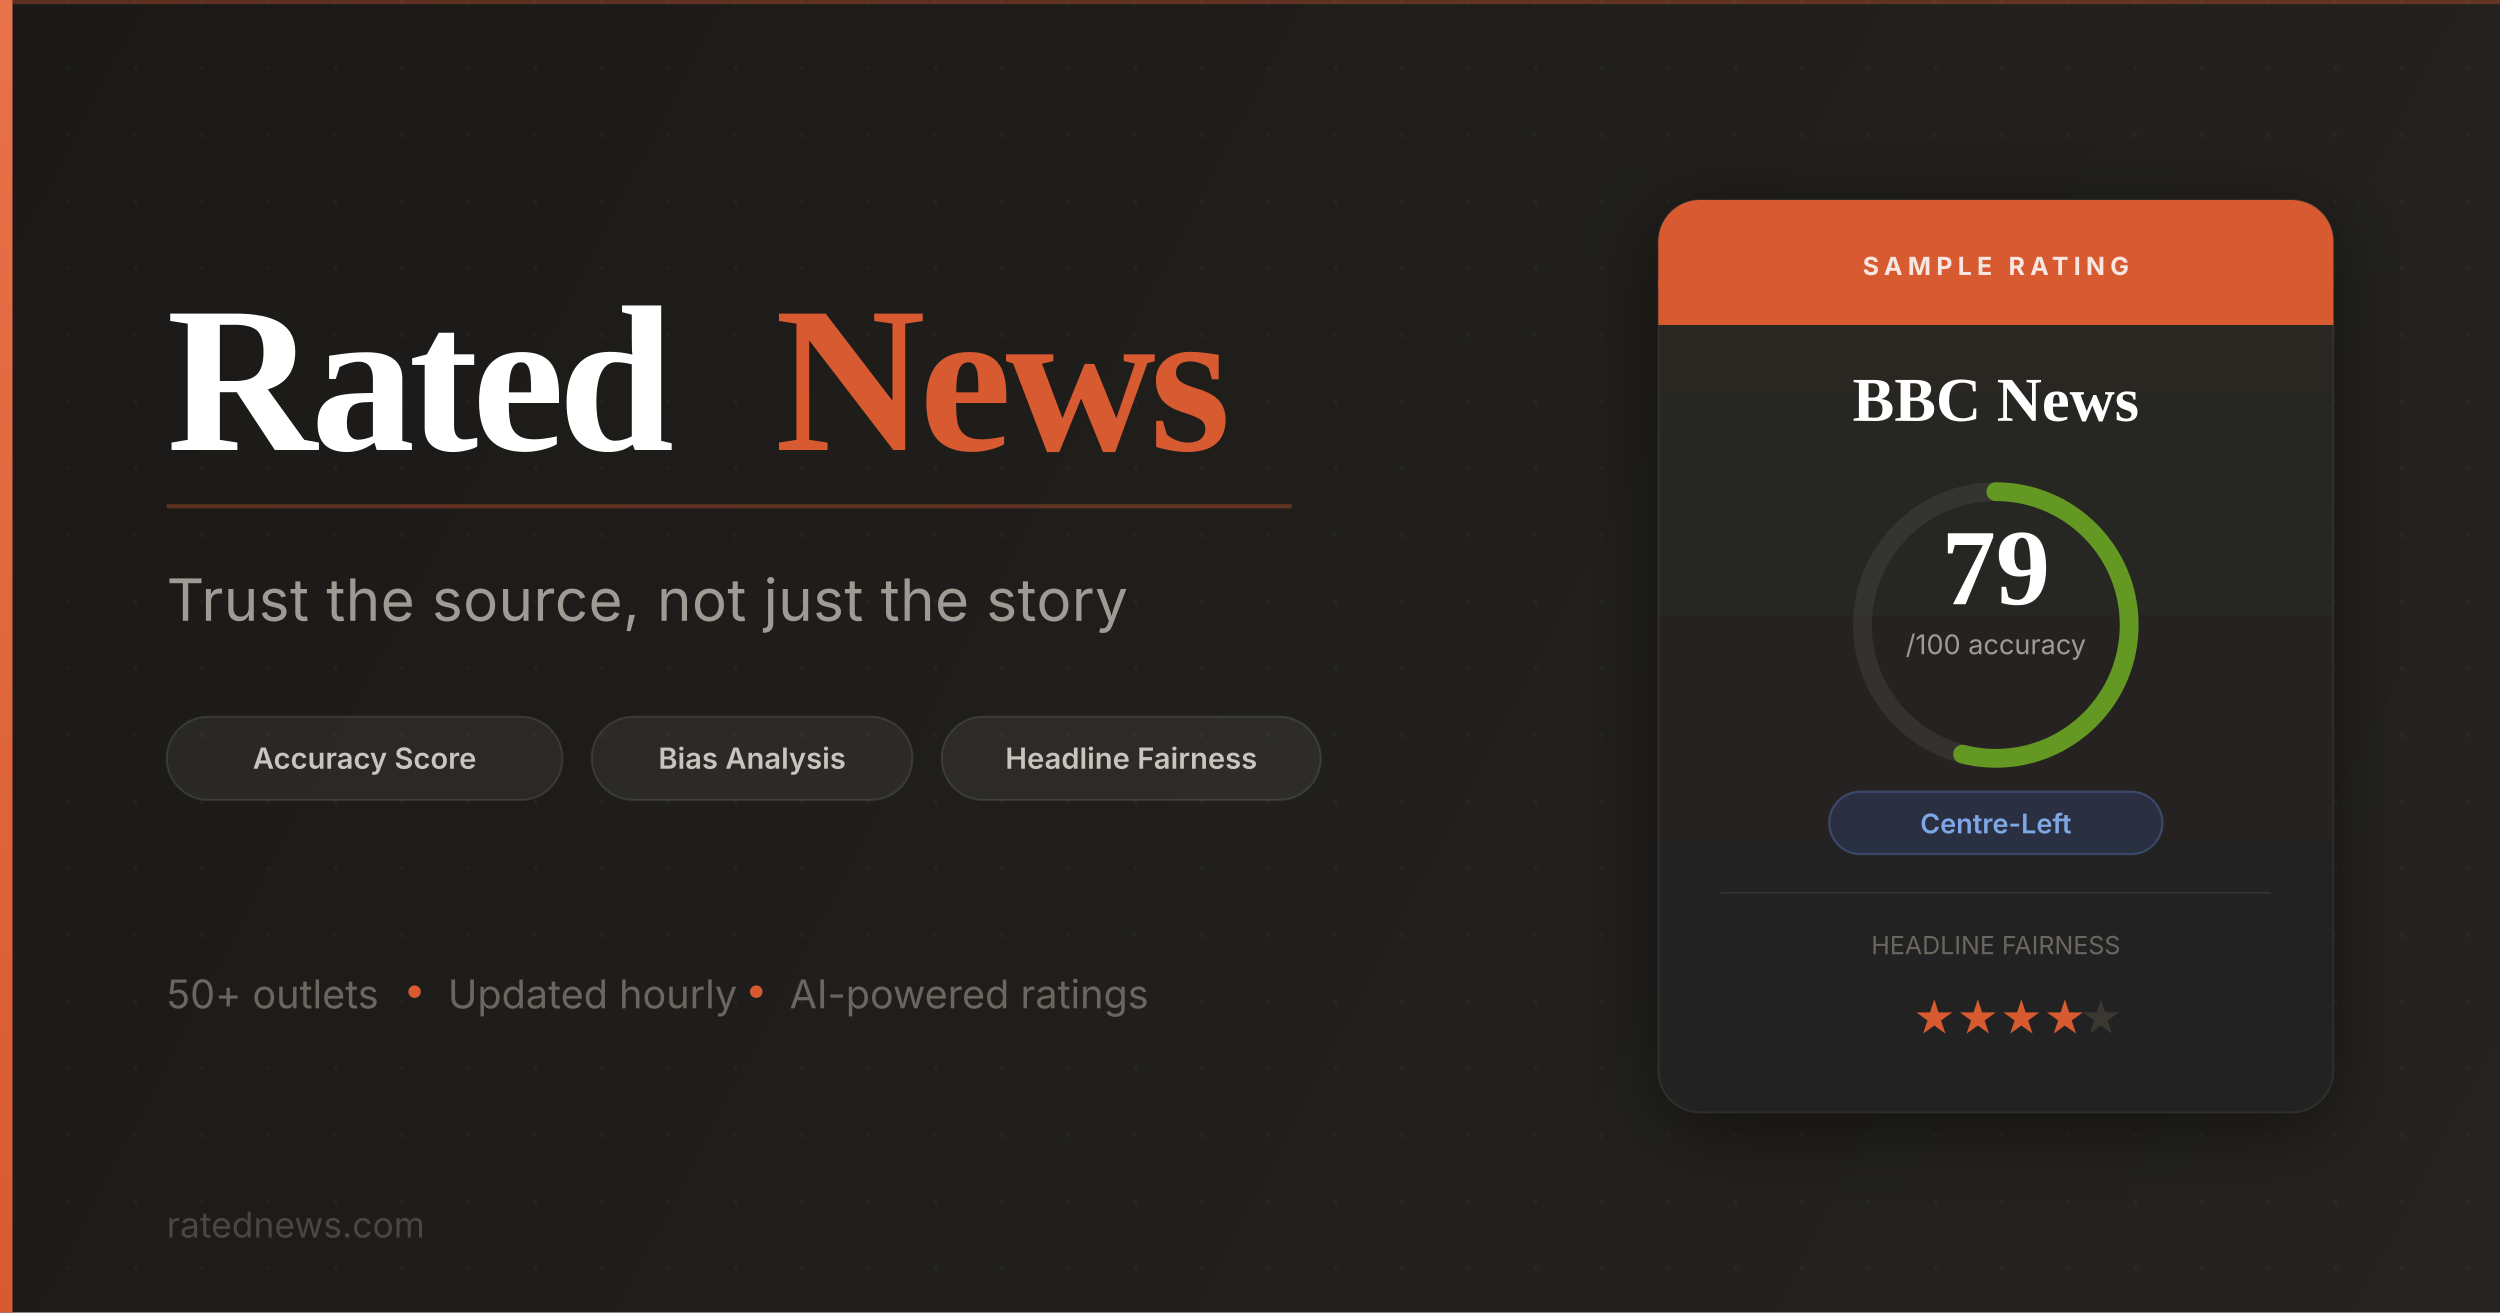
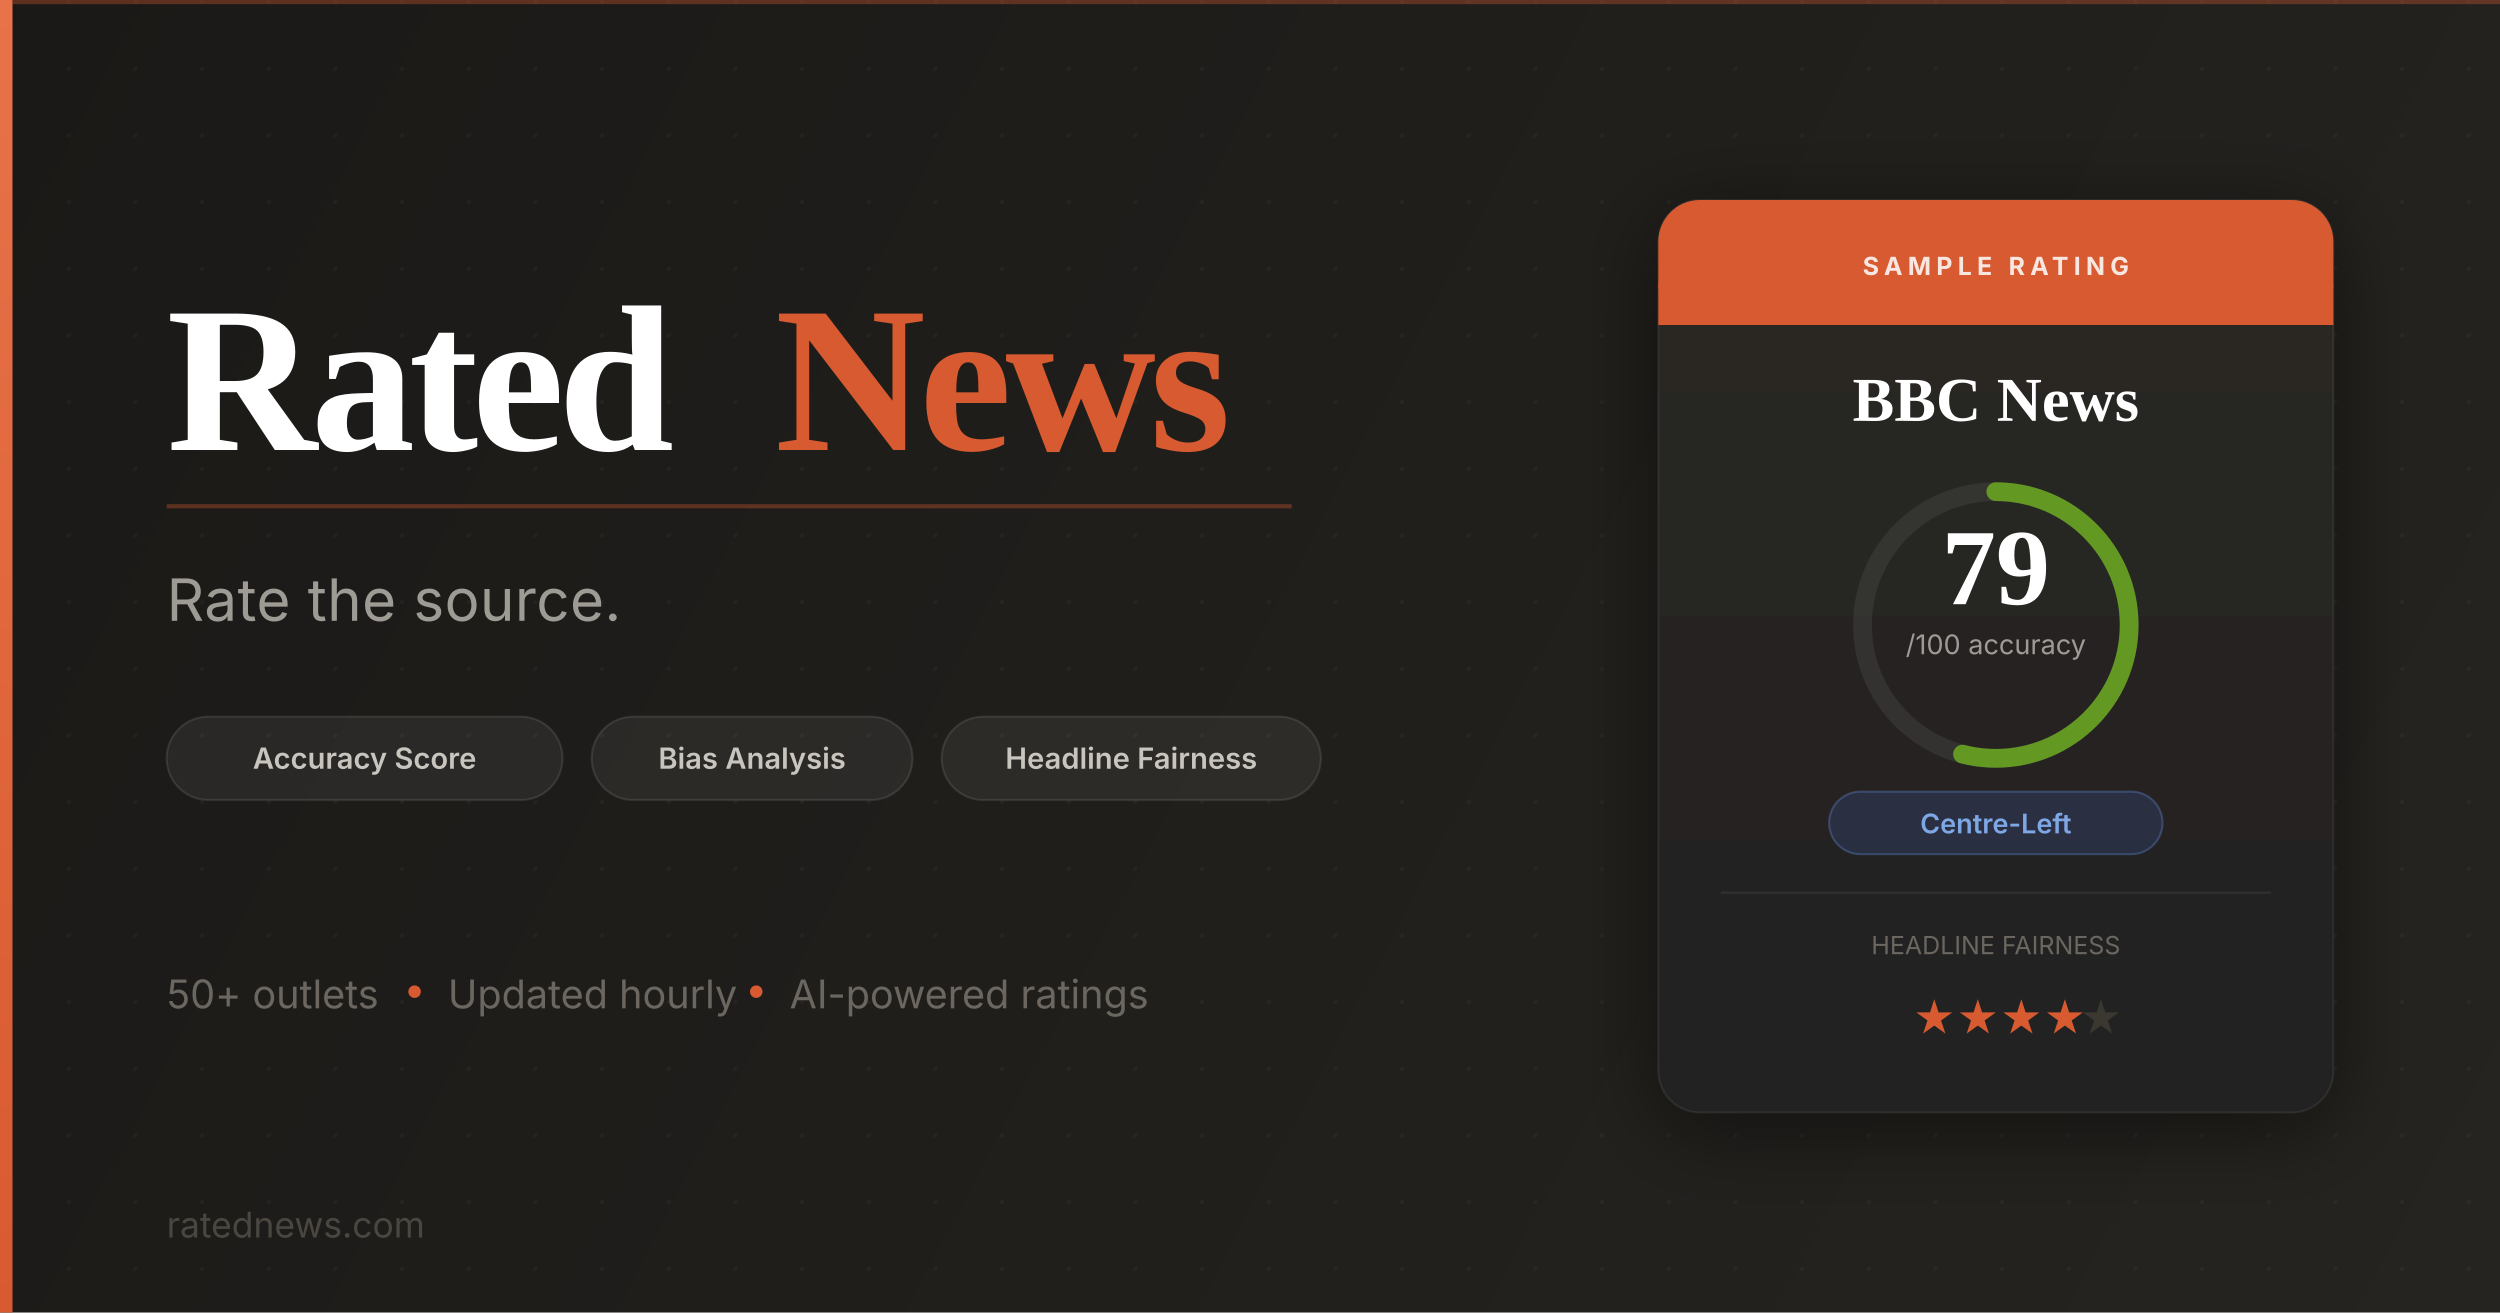
<svg xmlns="http://www.w3.org/2000/svg" width="1200" height="630" viewBox="0 0 1200 630">
  <defs>
    <linearGradient id="bgGrad" x1="0" y1="0" x2="1200" y2="630" gradientUnits="userSpaceOnUse">
      <stop offset="0%" stop-color="#1A1917" />
      <stop offset="100%" stop-color="#262420" />
    </linearGradient>
    <linearGradient id="cardGrad" x1="0" y1="0" x2="0" y2="430" gradientUnits="userSpaceOnUse">
      <stop offset="0%" stop-color="#2C2A27" />
      <stop offset="100%" stop-color="#242220" />
    </linearGradient>
    <linearGradient id="barFill" x1="0" y1="0" x2="6" y2="630" gradientUnits="userSpaceOnUse">
      <stop offset="0%" stop-color="#E8724A" />
      <stop offset="100%" stop-color="#D85A30" />
    </linearGradient>
    <filter id="cardShadow">
      <feDropShadow dx="0" dy="8" stdDeviation="20" flood-color="#000000" flood-opacity="0.5" />
    </filter>
  </defs>
  <rect width="1200" height="630" fill="url(#bgGrad)" />
  <pattern id="dots" x="0" y="0" width="32" height="32" patternUnits="userSpaceOnUse">
    <circle cx="1" cy="1" r="1" fill="#FFFFFF" fill-opacity="0.035" />
  </pattern>
  <rect width="1200" height="630" fill="url(#dots)" />
  <rect x="0" y="0" width="6" height="630" fill="url(#barFill)" />
  <rect x="6" y="0" width="1194" height="2" fill="#D85A30" fill-opacity="0.35" />
  <text x="80" y="216" font-family="Georgia, 'Times New Roman', serif" font-size="100" font-weight="700" fill="#FFFFFF" letter-spacing="-3">Rated</text>
  <text x="372" y="216" font-family="Georgia, 'Times New Roman', serif" font-size="100" font-weight="700" fill="#D85A30" letter-spacing="-3">News</text>
  <rect x="80" y="242" width="540" height="2" fill="#D85A30" fill-opacity="0.35" />
-   <text x="80" y="298" font-family="-apple-system, BlinkMacSystemFont, 'Segoe UI', sans-serif" font-size="28" font-weight="400" fill="#9E9B95" letter-spacing="0.2">Trust the source, not just the story</text>
+   <text x="80" y="298" font-family="-apple-system, BlinkMacSystemFont, 'Segoe UI', sans-serif" font-size="28" font-weight="400" fill="#9E9B95" letter-spacing="0.2">Rate the source.</text>
  <rect x="80" y="344" width="190" height="40" rx="20" fill="#FFFFFF" fill-opacity="0.06" />
  <rect x="80" y="344" width="190" height="40" rx="20" stroke="#FFFFFF" stroke-opacity="0.1" stroke-width="1" fill="none" />
  <text x="175" y="369" font-family="-apple-system, BlinkMacSystemFont, 'Segoe UI', sans-serif" font-size="14" font-weight="600" fill="#C8C4BE" text-anchor="middle">Accuracy Score</text>
  <rect x="284" y="344" width="154" height="40" rx="20" fill="#FFFFFF" fill-opacity="0.06" />
  <rect x="284" y="344" width="154" height="40" rx="20" stroke="#FFFFFF" stroke-opacity="0.1" stroke-width="1" fill="none" />
  <text x="361" y="369" font-family="-apple-system, BlinkMacSystemFont, 'Segoe UI', sans-serif" font-size="14" font-weight="600" fill="#C8C4BE" text-anchor="middle">Bias Analysis</text>
  <rect x="452" y="344" width="182" height="40" rx="20" fill="#FFFFFF" fill-opacity="0.06" />
  <rect x="452" y="344" width="182" height="40" rx="20" stroke="#FFFFFF" stroke-opacity="0.1" stroke-width="1" fill="none" />
  <text x="543" y="369" font-family="-apple-system, BlinkMacSystemFont, 'Segoe UI', sans-serif" font-size="14" font-weight="600" fill="#C8C4BE" text-anchor="middle">Headline Fairness</text>
  <text x="80" y="484" font-family="-apple-system, BlinkMacSystemFont, 'Segoe UI', sans-serif" font-size="19" fill="#6B6760">50+ outlets</text>
  <circle cx="199" cy="476" r="3" fill="#D85A30" />
  <text x="215" y="484" font-family="-apple-system, BlinkMacSystemFont, 'Segoe UI', sans-serif" font-size="19" fill="#6B6760">Updated hourly</text>
  <circle cx="363" cy="476" r="3" fill="#D85A30" />
  <text x="379" y="484" font-family="-apple-system, BlinkMacSystemFont, 'Segoe UI', sans-serif" font-size="19" fill="#6B6760">AI-powered ratings</text>
  <text x="80" y="594" font-family="-apple-system, BlinkMacSystemFont, 'Segoe UI', sans-serif" font-size="17" fill="#4A4640">ratednews.com</text>
  <rect x="796" y="96" width="324" height="438" rx="20" fill="url(#cardGrad)" filter="url(#cardShadow)" />
  <rect x="796" y="96" width="324" height="438" rx="20" stroke="#FFFFFF" stroke-opacity="0.07" stroke-width="1" fill="none" />
  <rect x="796" y="96" width="324" height="60" rx="20" fill="#D85A30" />
  <rect x="796" y="136" width="324" height="20" fill="#D85A30" />
  <text x="958" y="132" font-family="-apple-system, BlinkMacSystemFont, 'Segoe UI', sans-serif" font-size="12" font-weight="700" fill="#FFFFFF" fill-opacity="0.85" text-anchor="middle" letter-spacing="2.5">SAMPLE RATING</text>
  <text x="958" y="202" font-family="Georgia, 'Times New Roman', serif" font-size="30" font-weight="700" fill="#FFFFFF" text-anchor="middle">BBC News</text>
  <circle cx="958" cy="300" r="64" fill="none" stroke="#FFFFFF" stroke-opacity="0.07" stroke-width="9" />
  <circle cx="958" cy="300" r="64" fill="none" stroke="#639922" stroke-width="9" stroke-linecap="round" stroke-dasharray="317.7 402.1" stroke-dashoffset="100.5" transform="rotate(-90 958 300)" />
  <text x="958" y="290" font-family="Georgia, 'Times New Roman', serif" font-size="52" font-weight="700" fill="#FFFFFF" text-anchor="middle">79</text>
  <text x="958" y="314" font-family="-apple-system, BlinkMacSystemFont, 'Segoe UI', sans-serif" font-size="13" fill="#9E9B95" text-anchor="middle">/100 accuracy</text>
  <rect x="878" y="380" width="160" height="30" rx="15" fill="#3B5BA0" fill-opacity="0.25" />
  <rect x="878" y="380" width="160" height="30" rx="15" stroke="#5B7BC0" stroke-opacity="0.4" stroke-width="1" fill="none" />
  <text x="958" y="400" font-family="-apple-system, BlinkMacSystemFont, 'Segoe UI', sans-serif" font-size="13" font-weight="600" fill="#7EA7E6" text-anchor="middle">Centre-Left</text>
  <rect x="826" y="428" width="264" height="1" fill="#FFFFFF" fill-opacity="0.07" />
  <text x="958" y="458" font-family="-apple-system, BlinkMacSystemFont, 'Segoe UI', sans-serif" font-size="12" fill="#6B6760" text-anchor="middle">HEADLINE FAIRNESS</text>
  <text x="918" y="496" font-family="-apple-system, BlinkMacSystemFont, 'Segoe UI', sans-serif" font-size="20" fill="#D85A30">★★★★</text>
  <text x="998" y="496" font-family="-apple-system, BlinkMacSystemFont, 'Segoe UI', sans-serif" font-size="20" fill="#3A3830">★</text>
</svg>
